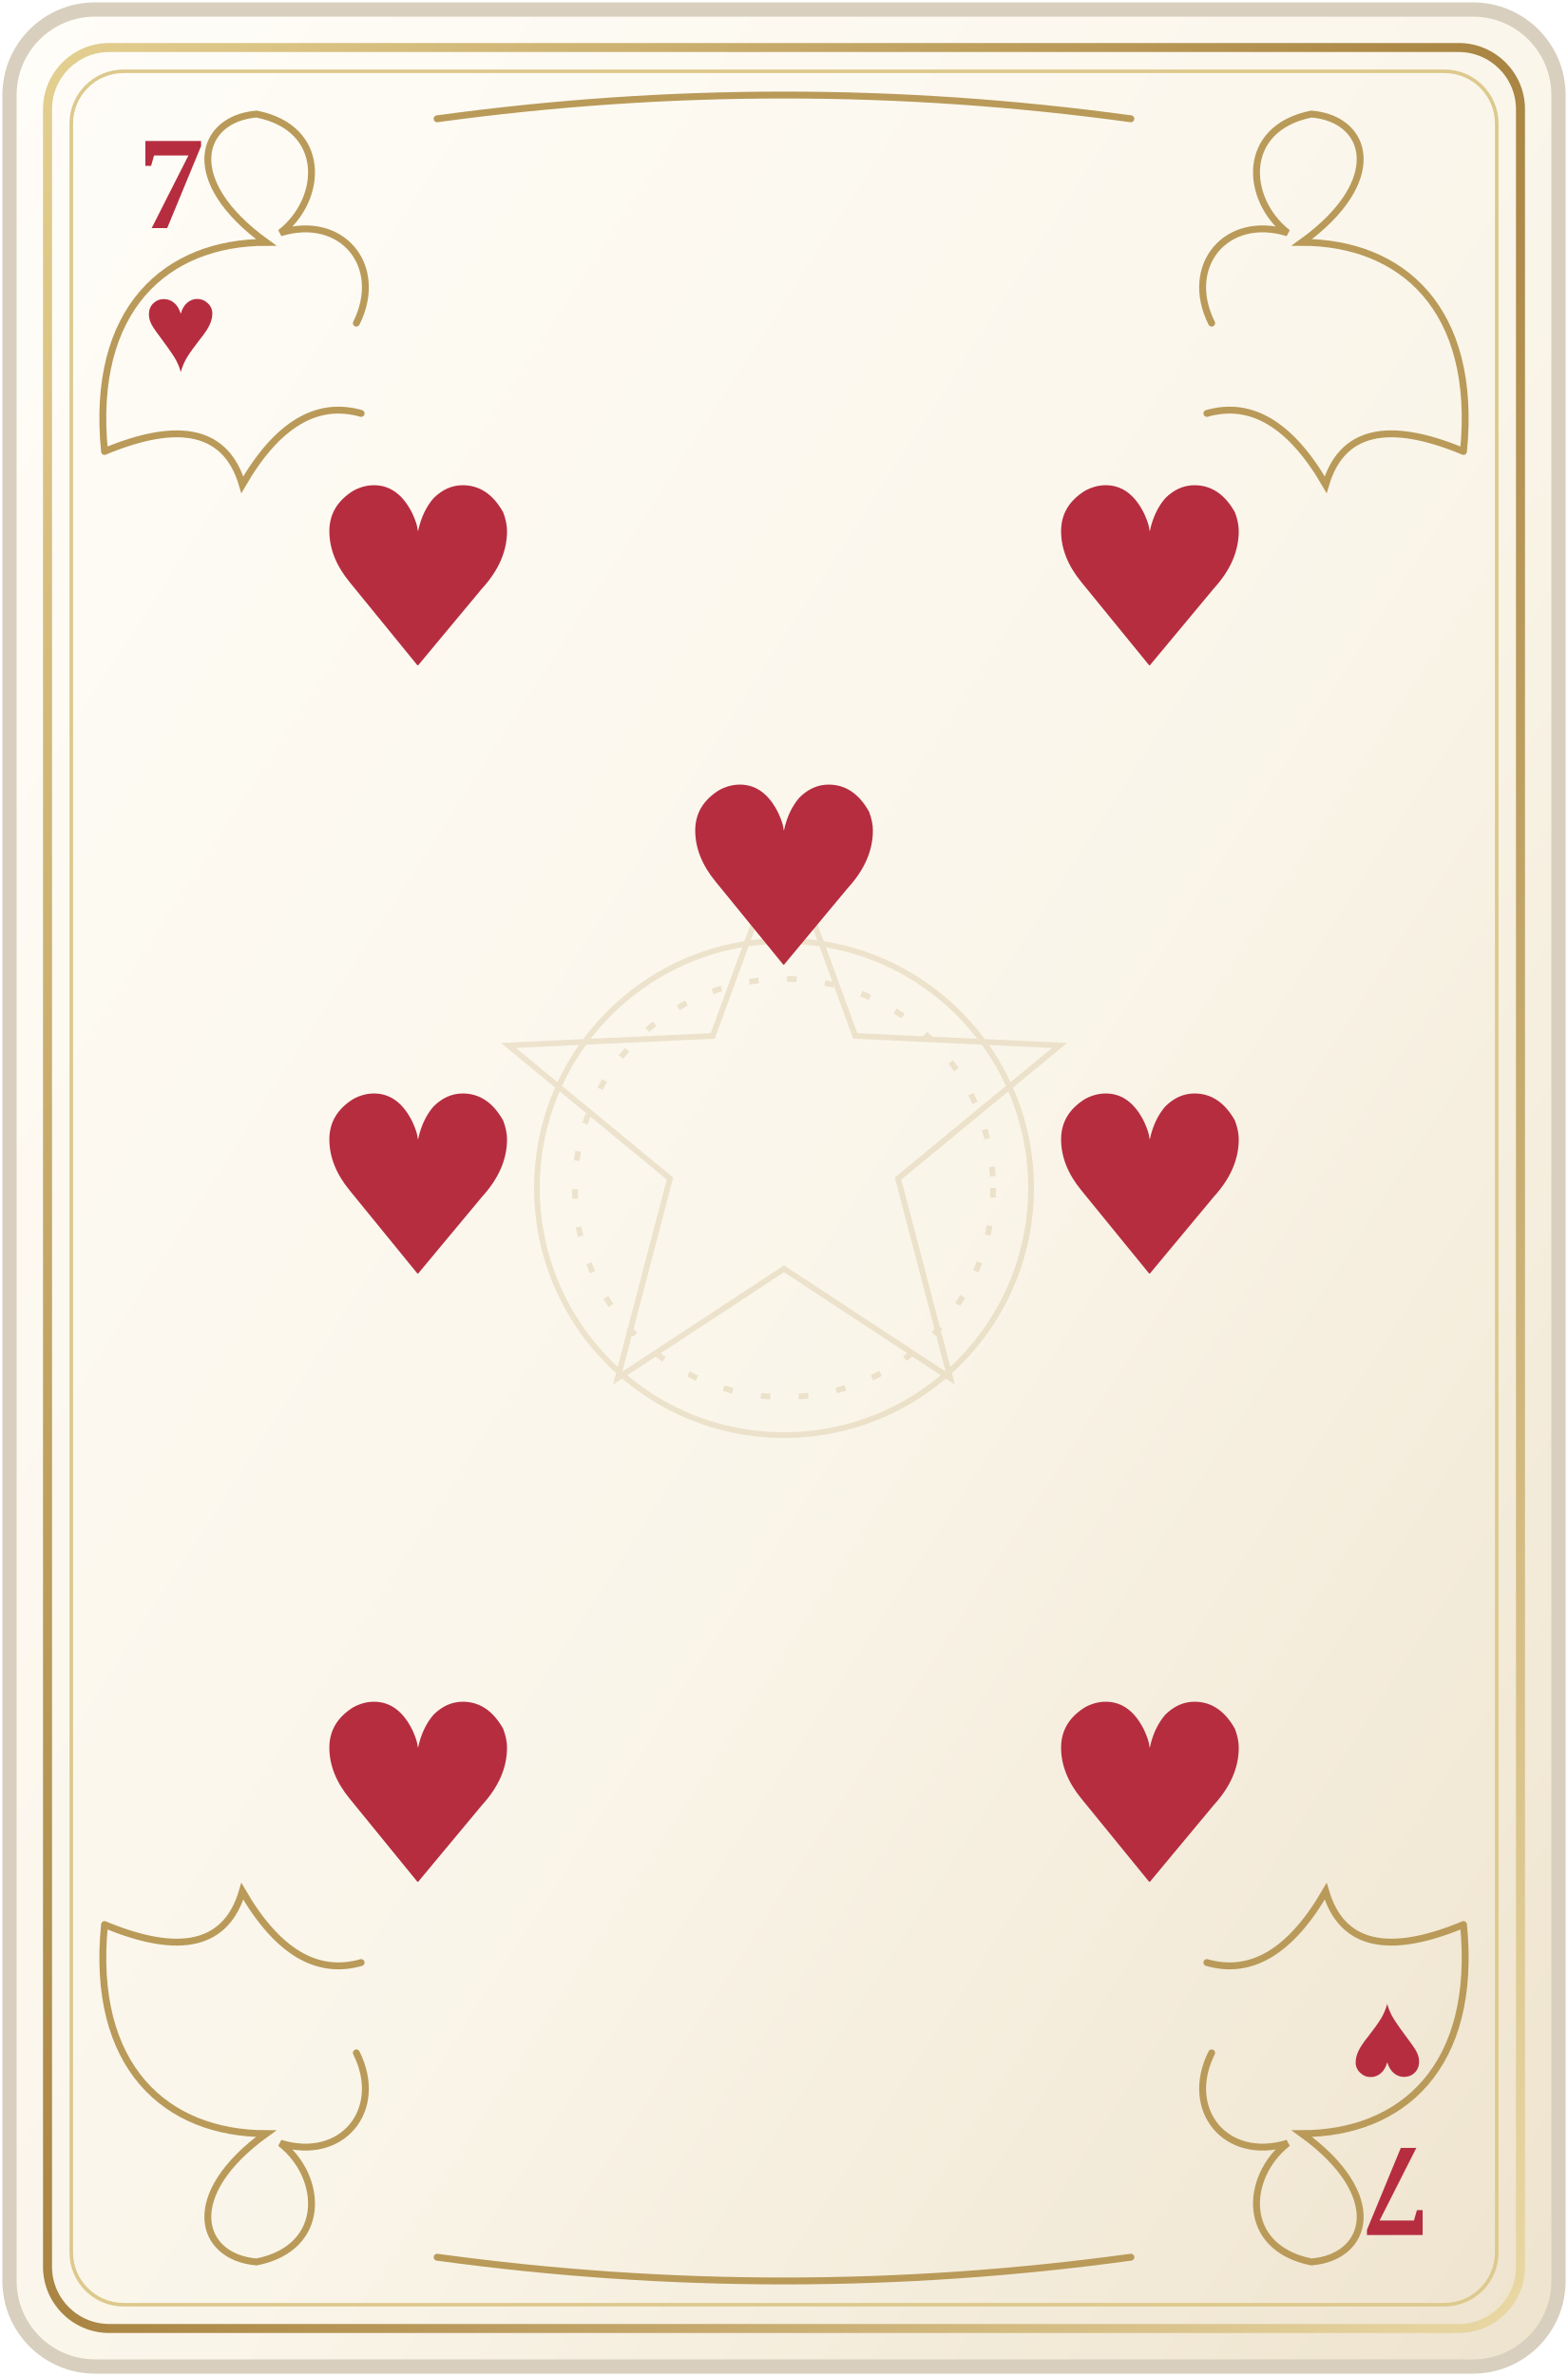
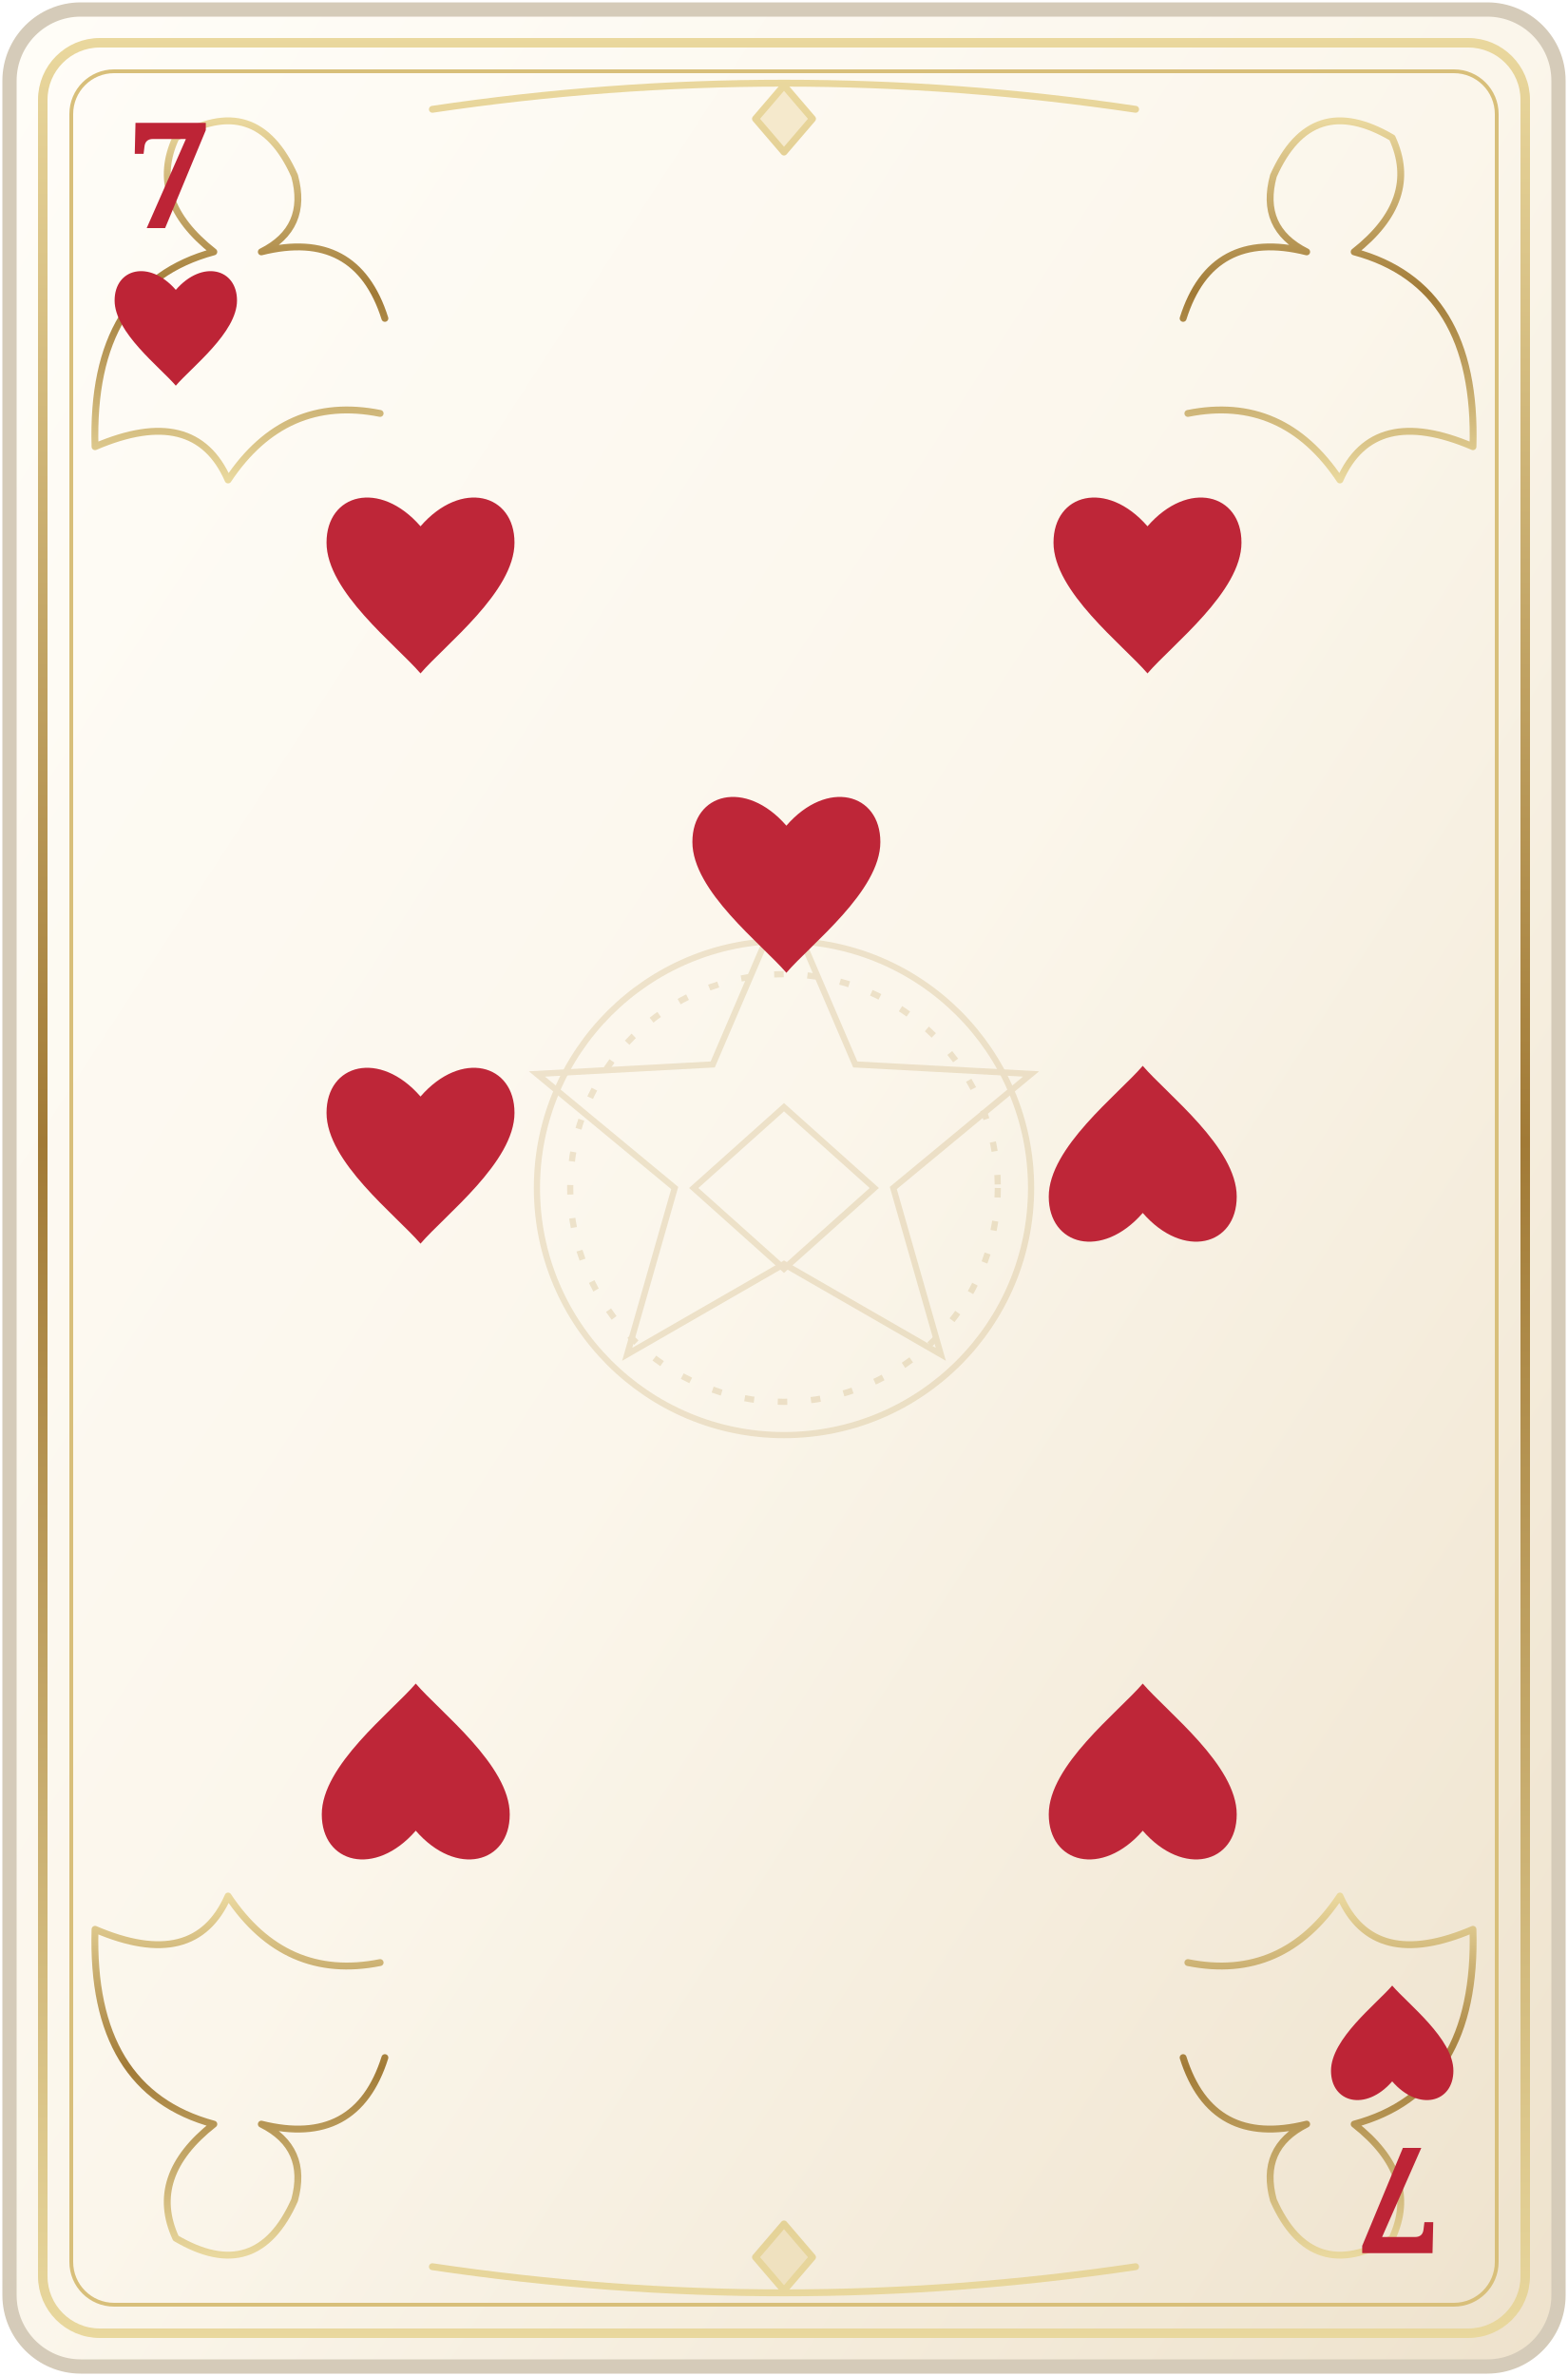
<svg xmlns="http://www.w3.org/2000/svg" width="330" height="500" viewBox="0 0 330 500">
  <defs>
    <linearGradient id="paper" x1="0" y1="0" x2="1" y2="1">
      <stop stop-color="#fffdf8" />
-       <stop offset=".56" stop-color="#faf5e9" />
-       <stop offset="1" stop-color="#eee3cd" />
+       <stop offset=".50" stop-color="#fbf6eb" />
+       <stop offset="1" stop-color="#eee2cc" />
    </linearGradient>
-     <linearGradient id="gold" x1="0" y1="0" x2="1" y2="1">
-       <stop stop-color="#e4d091" />
-       <stop offset=".5" stop-color="#a98442" />
-       <stop offset="1" stop-color="#ead9a5" />
+     <linearGradient id="goldLine" x1="0" y1="0" x2="0" y2="1">
+       <stop stop-color="#ead89e" />
+       <stop offset=".48" stop-color="#a17a36" />
+       <stop offset="1" stop-color="#e9d89e" />
+     </linearGradient>
+     <linearGradient id="costume" x1="0" y1="0" x2="1" y2="1">
+       <stop stop-color="#d66c7b" />
+       <stop offset=".45" stop-color="#a6263b" />
+       <stop offset="1" stop-color="#17232b" />
    </linearGradient>
  </defs>
-   <rect x="2" y="2" width="326" height="496" rx="18" fill="url(#paper)" stroke="#d8cfbe" stroke-width="3" />
-   <rect x="10" y="10" width="310" height="480" rx="13" fill="none" stroke="url(#gold)" stroke-width="1.9" />
-   <rect x="15" y="15" width="300" height="470" rx="11" fill="none" stroke="#ddc98d" stroke-width=".75" />
-   <g fill="none" stroke="#b99a59" stroke-width="1.45" stroke-linecap="round">
-     <path d="M22 95 C19 65 35 51 56 51 C38 38 42 25 54 24 C69 27 68 42 59 49 C72 45 81 56 75 68 M22 95 Q46 85 51 102 Q62 83 76 87" />
-     <path d="M308 95 C311 65 295 51 274 51 C292 38 288 25 276 24 C261 27 262 42 271 49 C258 45 249 56 255 68 M308 95 Q284 85 279 102 Q268 83 254 87" />
-     <path d="M22 405 C19 435 35 449 56 449 C38 462 42 475 54 476 C69 473 68 458 59 451 C72 455 81 444 75 432 M22 405 Q46 415 51 398 Q62 417 76 413" />
-     <path d="M308 405 C311 435 295 449 274 449 C292 462 288 475 276 476 C261 473 262 458 271 451 C258 455 249 444 255 432 M308 405 Q284 415 279 398 Q268 417 254 413" />
-     <path d="M92 25 Q165 15 238 25 M92 475 Q165 485 238 475" />
+   <rect x="2" y="2" width="326" height="496" rx="15" fill="url(#paper)" stroke="#d5cbb9" stroke-width="3" />
+   <rect x="9" y="9" width="312" height="482" rx="12" fill="none" stroke="url(#goldLine)" stroke-width="2" />
+   <rect x="15" y="15" width="300" height="470" rx="9" fill="none" stroke="#d8bf7a" stroke-width=".8" />
+   <g fill="none" stroke="url(#goldLine)" stroke-width="1.45" stroke-linecap="round" stroke-linejoin="round">
+     <path d="M20 94 Q19 60 45 53 Q31 42 37 29 Q54 19 62 37 Q65 48 55 53 Q75 48 81 67 M20 94 Q41 85 48 101 Q60 83 80 87" />
+     <path d="M310 94 Q311 60 285 53 Q299 42 293 29 Q276 19 268 37 Q265 48 275 53 Q255 48 249 67 M310 94 Q289 85 282 101 Q270 83 250 87" />
+     <path d="M20 406 Q19 440 45 447 Q31 458 37 471 Q54 481 62 463 Q65 452 55 447 Q75 452 81 433 M20 406 Q41 415 48 399 Q60 417 80 413" />
+     <path d="M310 406 Q311 440 285 447 Q299 458 293 471 Q276 481 268 463 Q265 452 275 447 Q255 452 249 433 M310 406 Q289 415 282 399 Q270 417 250 413" />
+     <path d="M91 23 Q165 12 239 23 M91 477 Q165 488 239 477" />
+     <path d="M165 18 l6 7 -6 7 -6 -7z M165 468 l6 7 -6 7 -6 -7z" fill="#e4cc87" fill-opacity=".35" />
  </g>
-   <g font-family="Georgia,'Times New Roman',serif" font-weight="700" fill="#b62d40">
-     <text x="29" y="48" font-size="28">7</text>
-     <text x="30" y="78" font-size="27">♥</text>
-     <g transform="translate(330 500) rotate(180)">
-       <text x="29" y="48" font-size="28">7</text>
-       <text x="30" y="78" font-size="27">♥</text>
+   <g font-family="Georgia,serif" font-weight="700" fill="#bd2436">
+     <text x="27" y="48" font-size="31">7</text>
+     <g transform="translate(23 54) scale(.28)" fill="#bd2436">
+       <path d="M50 97 C38 83 4 57 4 33 C4 9 30 2 50 25 C70 2 96 9 96 33 C96 57 62 83 50 97 Z" />
    </g>
  </g>
-   <g fill="none" stroke="#b99a59" stroke-width="1.2" opacity=".22">
+   <g transform="translate(330 500) rotate(180)" font-family="Georgia,serif" font-weight="700" fill="#bd2436">
+     <text x="27" y="48" font-size="31">7</text>
+     <g transform="translate(23 55) scale(.28)" fill="#bd2436">
+       <path d="M50 97 C38 83 4 57 4 33 C4 9 30 2 50 25 C70 2 96 9 96 33 C96 57 62 83 50 97 Z" />
+     </g>
+   </g>
+   <g fill="none" stroke="#b9974c" stroke-width="1.3" opacity=".22">
    <circle cx="165" cy="250" r="52" />
-     <circle cx="165" cy="250" r="44" stroke-dasharray="2 6" />
-     <path d="M165 177 L180 218 L223 220 L189 248 L200 290 L165 267 L130 290 L141 248 L107 220 L150 218 Z" />
+     <circle cx="165" cy="250" r="45" stroke-dasharray="2 5" />
+     <path d="M165 189 L180 224 L217 226 L188 250 L198 285 L165 266 L132 285 L142 250 L113 226 L150 224 Z" />
+     <path d="M146 250 l19 -17 19 17 -19 17z" />
  </g>
-   <text x="88" y="122" text-anchor="middle" dominant-baseline="central" font-family="Georgia,serif" font-size="52" fill="#b62d40">♥</text>
-   <text x="242" y="122" text-anchor="middle" dominant-baseline="central" font-family="Georgia,serif" font-size="52" fill="#b62d40">♥</text>
-   <text x="88" y="250" text-anchor="middle" dominant-baseline="central" font-family="Georgia,serif" font-size="52" fill="#b62d40">♥</text>
-   <text x="242" y="250" text-anchor="middle" dominant-baseline="central" font-family="Georgia,serif" font-size="52" fill="#b62d40">♥</text>
-   <text x="88" y="378" text-anchor="middle" dominant-baseline="central" font-family="Georgia,serif" font-size="52" fill="#b62d40">♥</text>
-   <text x="242" y="378" text-anchor="middle" dominant-baseline="central" font-family="Georgia,serif" font-size="52" fill="#b62d40">♥</text>
-   <text x="165" y="185" text-anchor="middle" dominant-baseline="central" font-family="Georgia,serif" font-size="52" fill="#b62d40">♥</text>
+   <g transform="translate(67 100) rotate(0 21 23) scale(0.43)" opacity="0.99" fill="#bd2436">
+     <path d="M50 97 C38 83 4 57 4 33 C4 9 30 2 50 25 C70 2 96 9 96 33 C96 57 62 83 50 97 Z" />
+   </g>
+   <g transform="translate(220 100) rotate(0 21 23) scale(0.43)" opacity="0.99" fill="#bd2436">
+     <path d="M50 97 C38 83 4 57 4 33 C4 9 30 2 50 25 C70 2 96 9 96 33 C96 57 62 83 50 97 Z" />
+   </g>
+   <g transform="translate(67 220) rotate(0 21 23) scale(0.43)" opacity="0.99" fill="#bd2436">
+     <path d="M50 97 C38 83 4 57 4 33 C4 9 30 2 50 25 C70 2 96 9 96 33 C96 57 62 83 50 97 Z" />
+   </g>
+   <g transform="translate(220 220) rotate(180 21 23) scale(0.43)" opacity="0.99" fill="#bd2436">
+     <path d="M50 97 C38 83 4 57 4 33 C4 9 30 2 50 25 C70 2 96 9 96 33 C96 57 62 83 50 97 Z" />
+   </g>
+   <g transform="translate(67 350) rotate(180 21 23) scale(0.43)" opacity="0.99" fill="#bd2436">
+     <path d="M50 97 C38 83 4 57 4 33 C4 9 30 2 50 25 C70 2 96 9 96 33 C96 57 62 83 50 97 Z" />
+   </g>
+   <g transform="translate(220 350) rotate(180 21 23) scale(0.43)" opacity="0.99" fill="#bd2436">
+     <path d="M50 97 C38 83 4 57 4 33 C4 9 30 2 50 25 C70 2 96 9 96 33 C96 57 62 83 50 97 Z" />
+   </g>
+   <g transform="translate(144 163) rotate(0 21 23) scale(0.43)" opacity="0.99" fill="#bd2436">
+     <path d="M50 97 C38 83 4 57 4 33 C4 9 30 2 50 25 C70 2 96 9 96 33 C96 57 62 83 50 97 Z" />
+   </g>
</svg>
